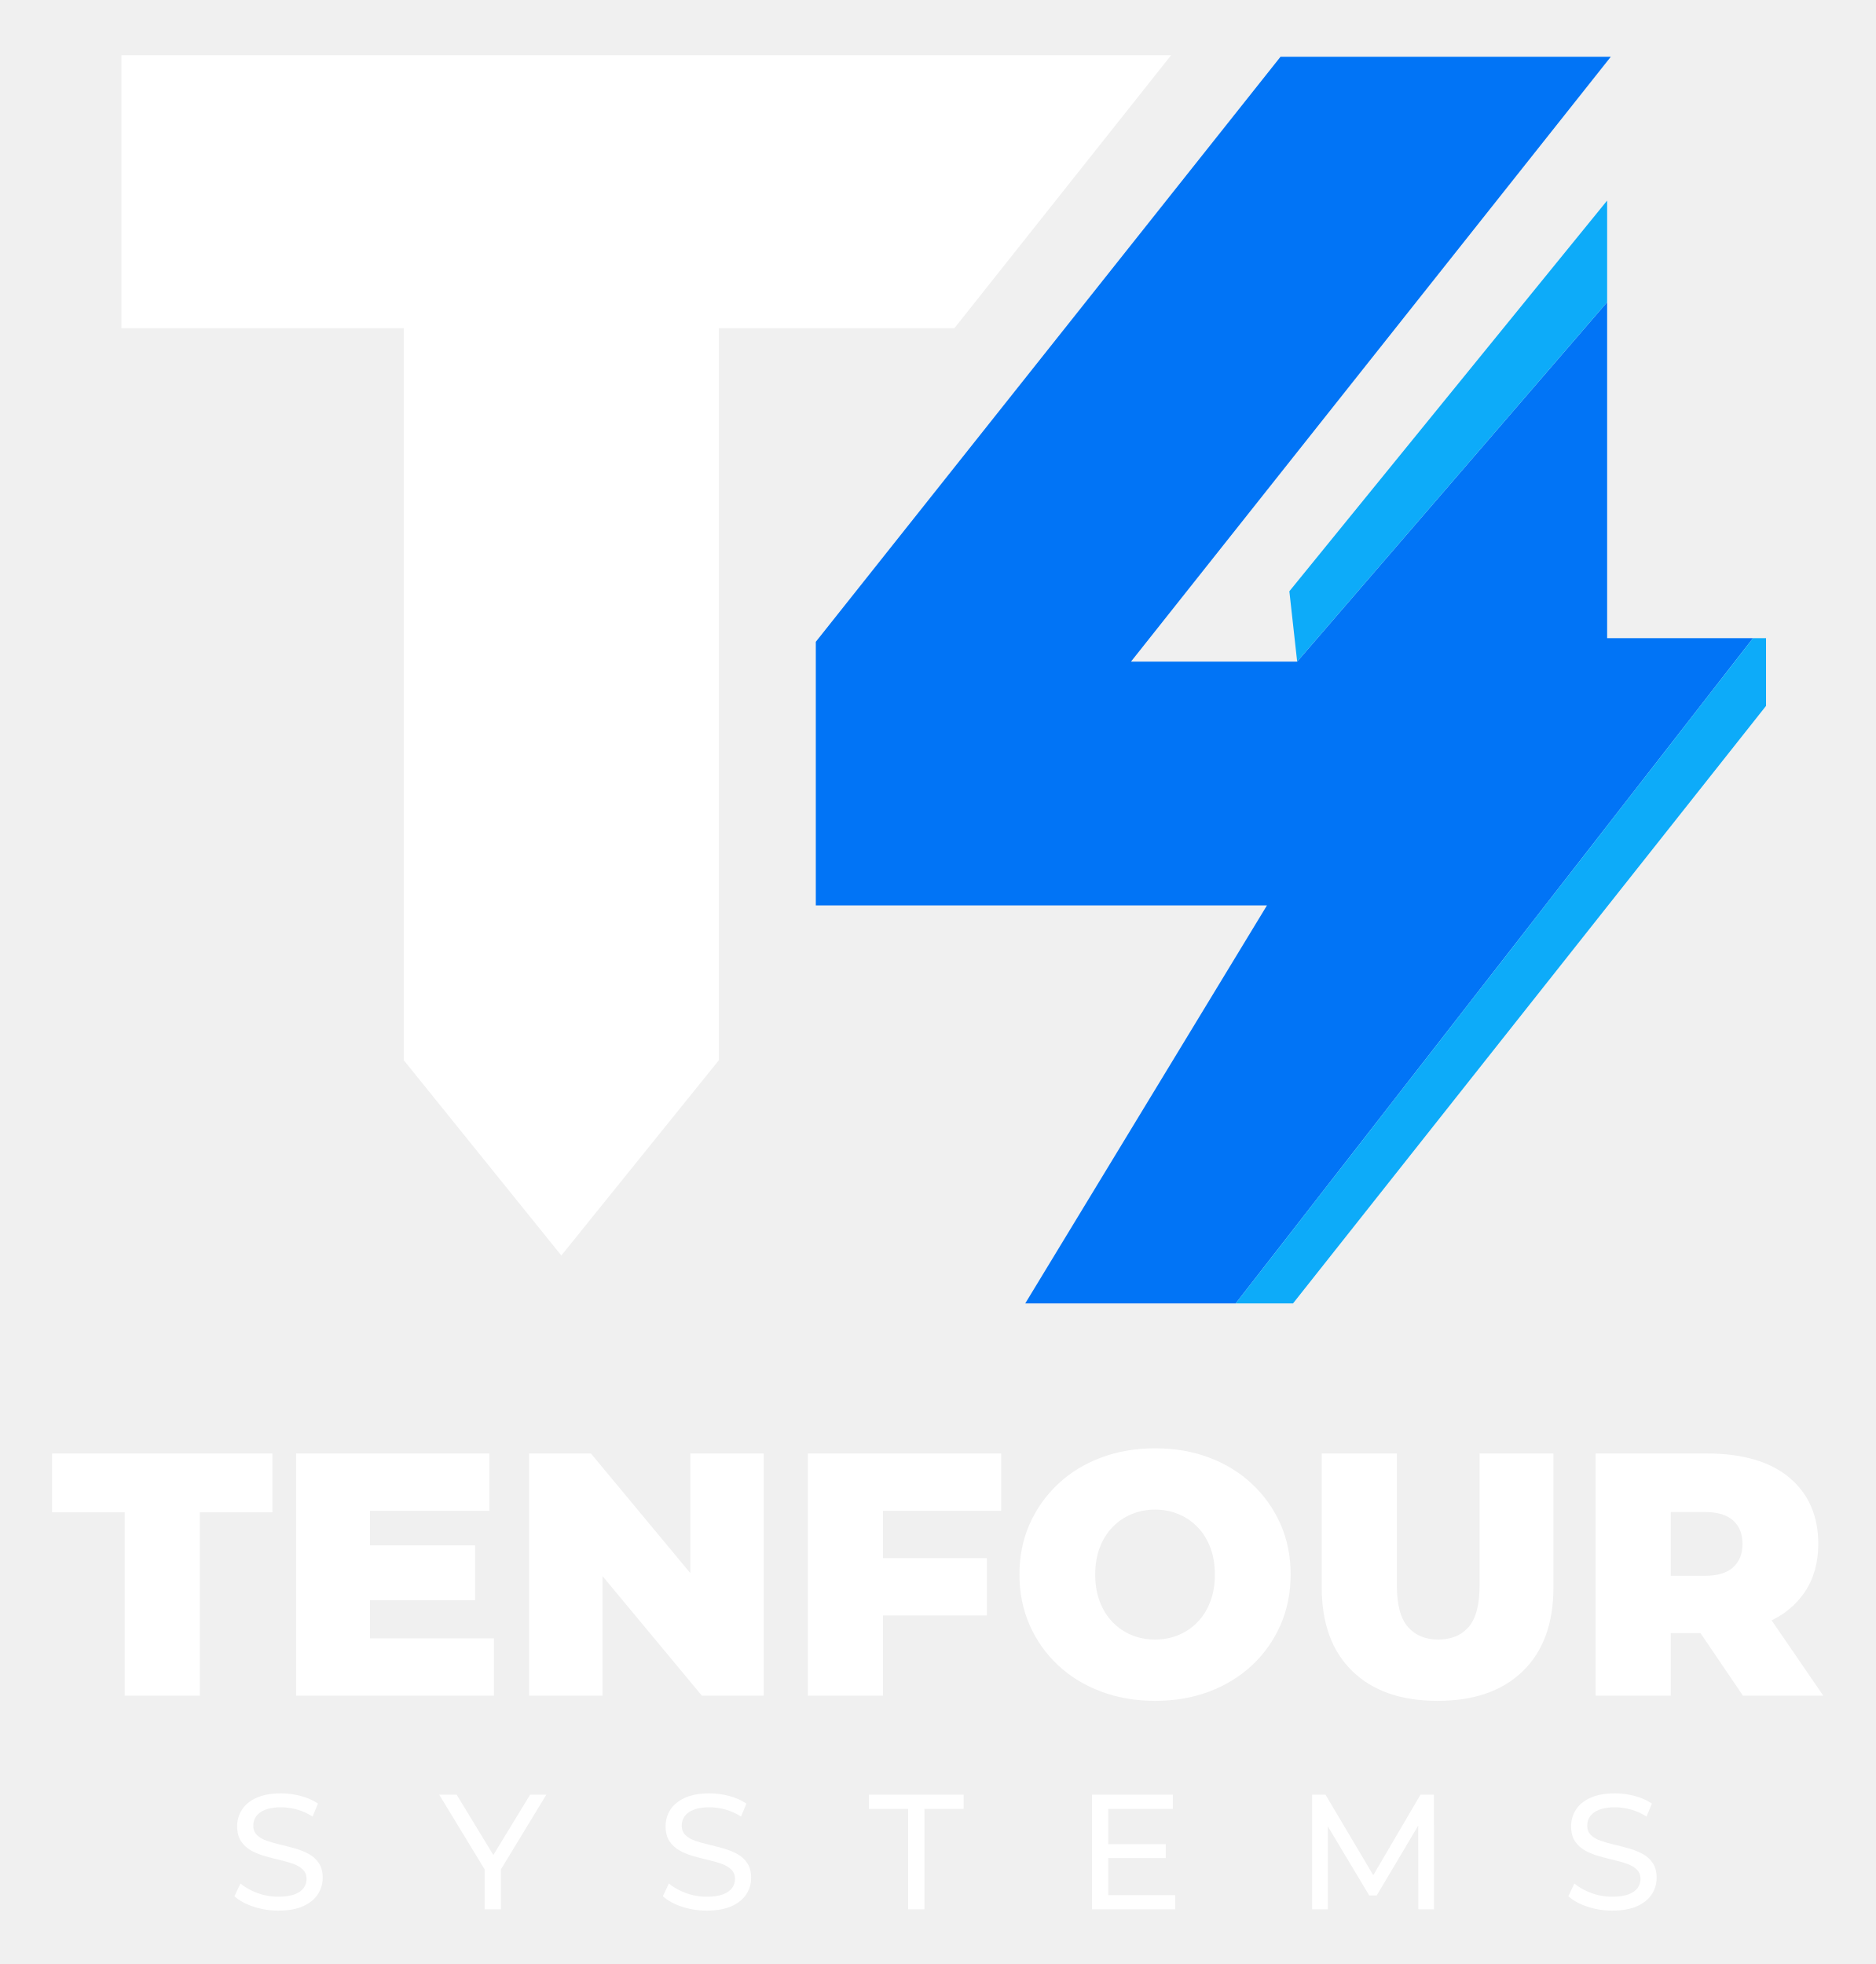
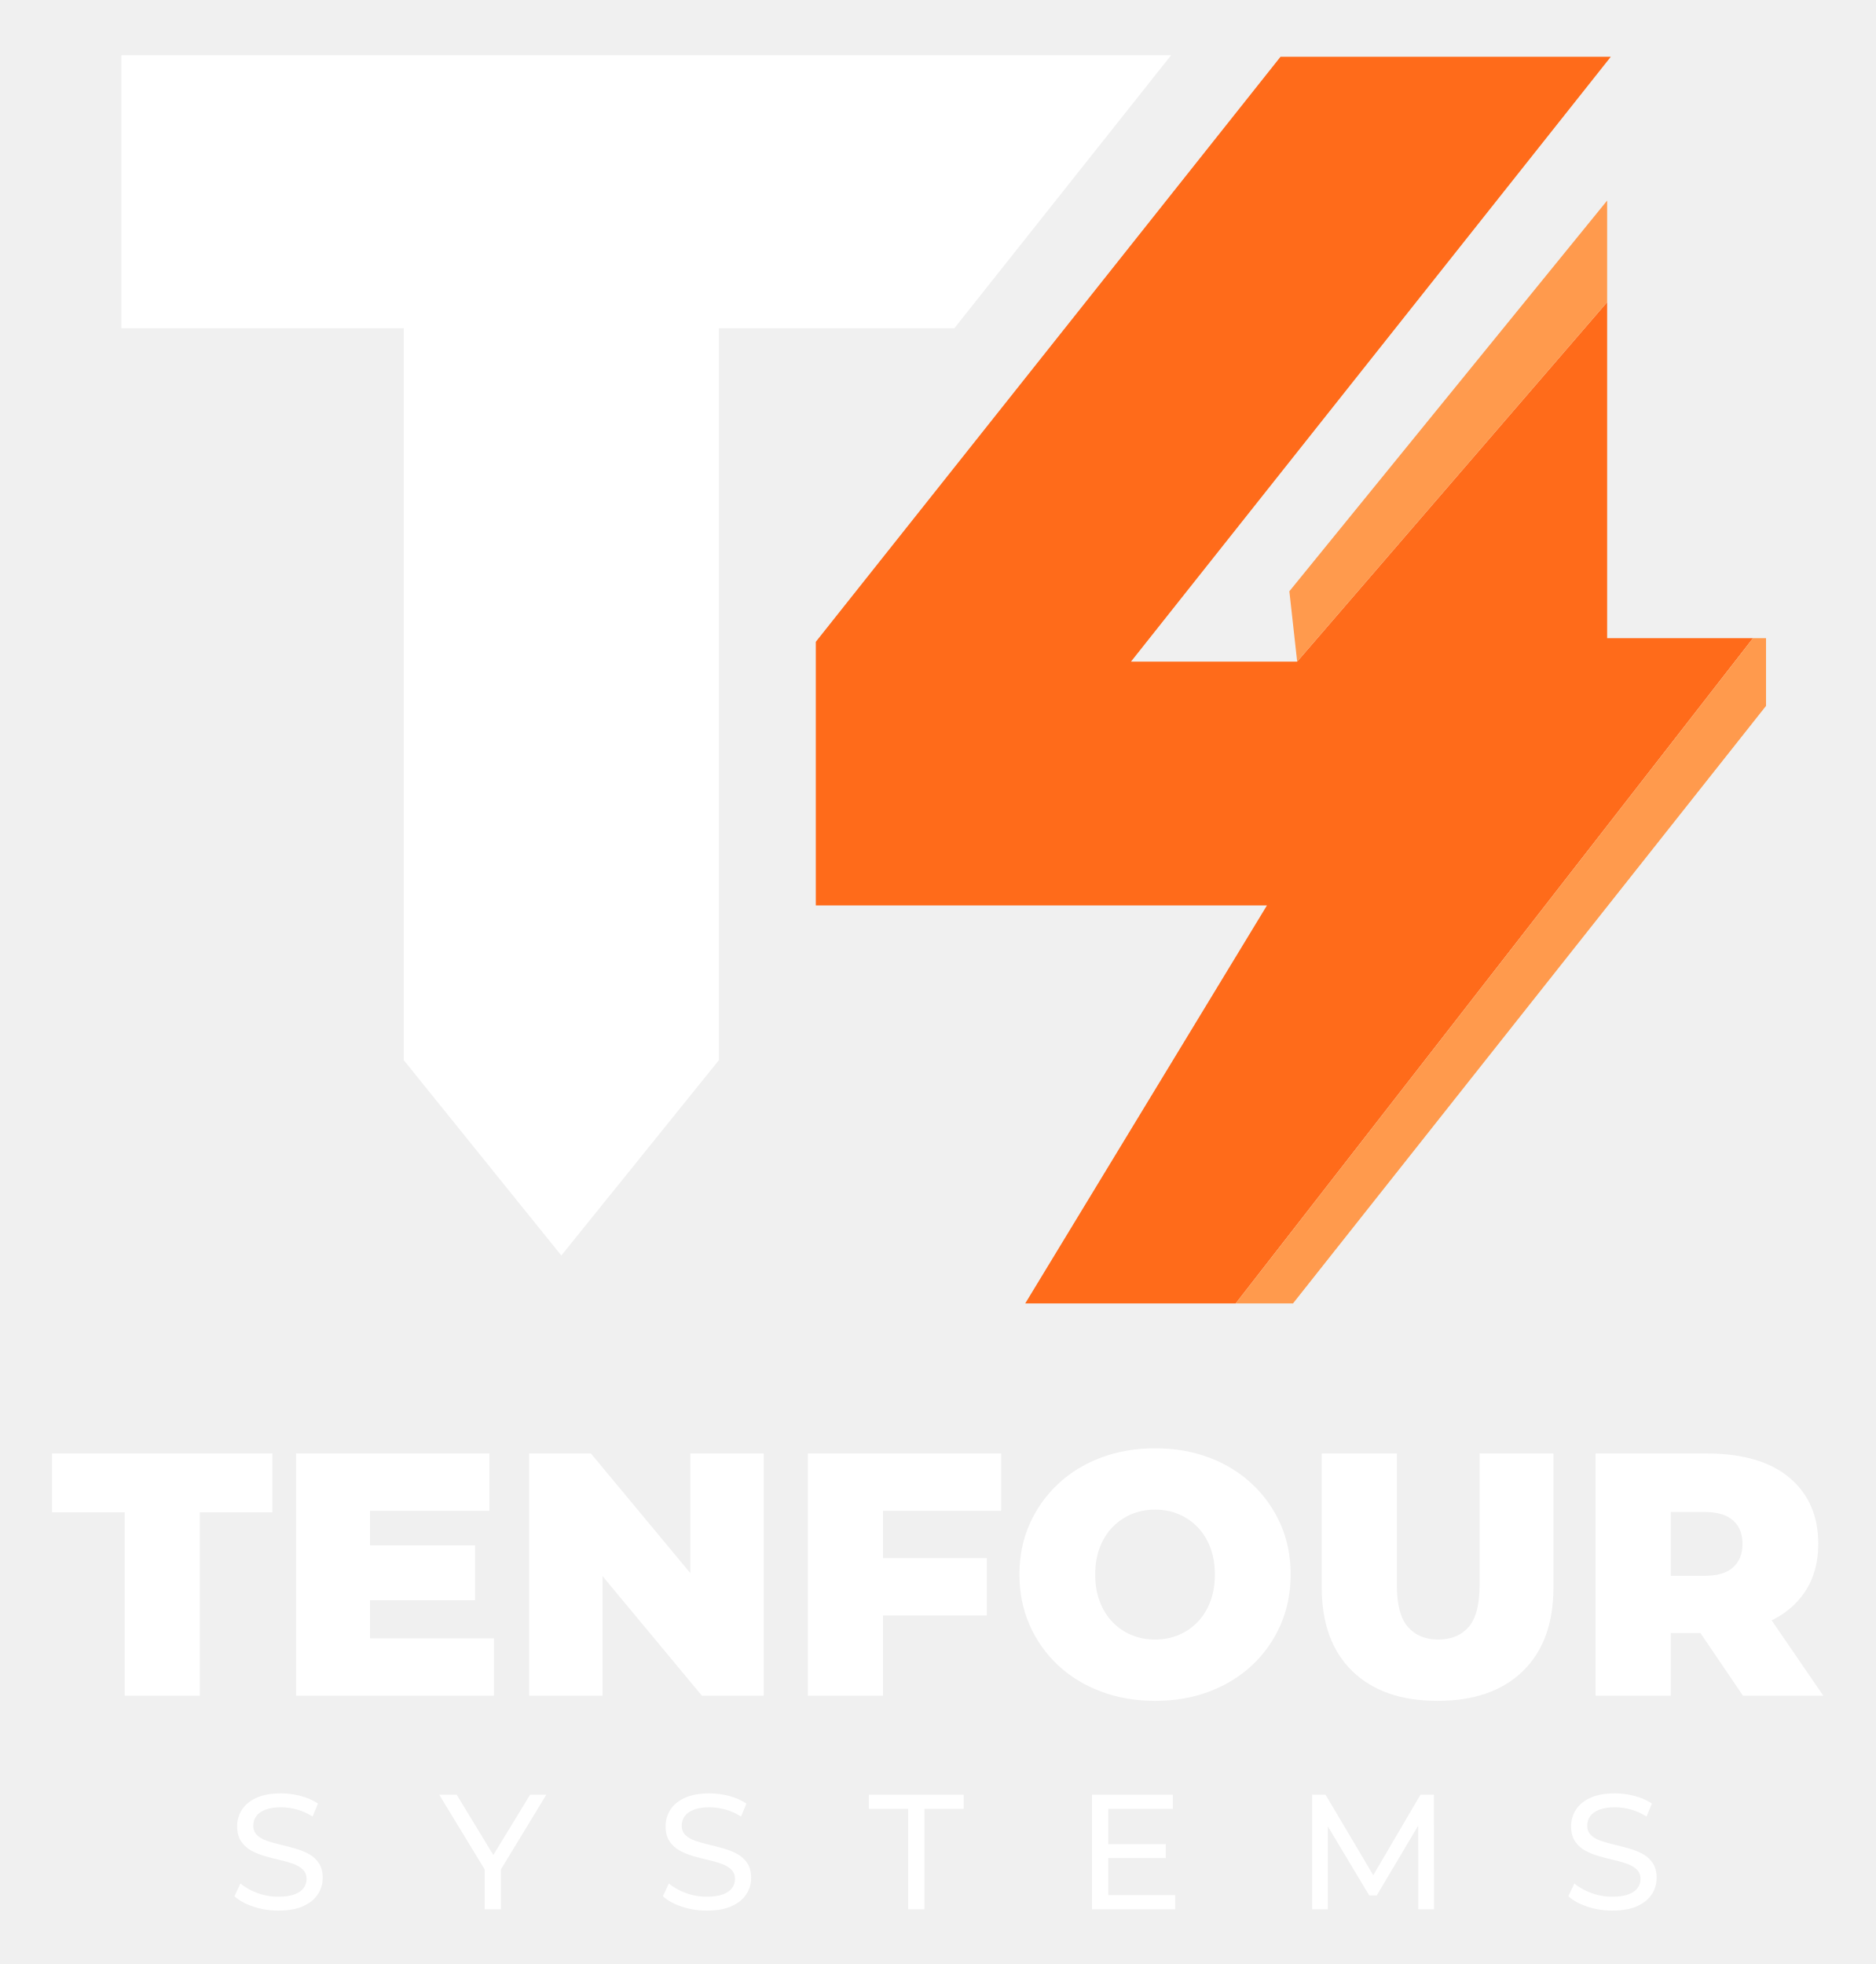
<svg xmlns="http://www.w3.org/2000/svg" viewBox="34 167 360 377">
  <polygon fill="#FFFFFF" points="57.3,177.6 258.8,177.6 217.2,230 172,230 172,370.5 141.75,408 111.5,370.5 111.5,230 57.3,230" />
-   <polygon fill="#0174F6" points="279.8,177.9 343.2,177.9 251.1,294 283,294 342.5,225 342.5,289.5 370.5,289.5 271.2,417.2 230.8,417.2 277.2,340.8 190.6,340.8 190.6,290.2" />
-   <polygon fill="#0DABF9" points="342.5,205.5 342.5,225 283,294 281.5,280.5" />
-   <polygon fill="#0DABF9" points="370.5,289.5 373,289.5 373,302.5 282.2,417.2 271.2,417.2" />
+   <polygon fill="#FF6B1A" points="279.8,177.9 343.2,177.9 251.1,294 283,294 342.5,225 342.5,289.5 370.5,289.5 271.2,417.2 230.8,417.2 277.2,340.8 190.6,340.8 190.6,290.2" />
+   <polygon fill="#FF9A4D" points="342.5,205.5 342.5,225 283,294 281.5,280.5" />
+   <polygon fill="#FF9A4D" points="370.5,289.5 373,289.5 373,302.5 282.2,417.2 271.2,417.2" />
  <g fill="#FFFFFF">
    <path transform="translate(43.73,492.5)" d="M14.203 0.0V-35.209H0.266V-46.5H42.56V-35.209H28.623V0.0ZM47.105 0.0V-46.5H84.213V-35.49H61.301V-11.01H85.087V0.0ZM60.31 -18.317V-28.858H81.468V-18.317ZM91.841 0.0V-46.5H103.698L128.325 -16.862H122.779V-46.5H136.863V0.0H125.006L100.378 -29.638H105.924V0.0ZM145.345 0.0V-46.5H182.453V-35.49H159.765V0.0ZM158.764 -15.405V-26.416H179.708V-15.405ZM212.023 0.991Q206.392 0.991 201.615 -0.803Q196.838 -2.596 193.343 -5.874Q189.848 -9.152 187.904 -13.583Q185.96 -18.014 185.96 -23.276Q185.96 -28.538 187.904 -32.931Q189.849 -37.324 193.345 -40.615Q196.841 -43.907 201.61 -45.699Q206.38 -47.491 211.993 -47.491Q217.654 -47.491 222.397 -45.7Q227.139 -43.91 230.633 -40.622Q234.127 -37.334 236.072 -32.938Q238.016 -28.542 238.016 -23.275Q238.016 -18.009 236.072 -13.576Q234.128 -9.142 230.634 -5.866Q227.139 -2.59 222.397 -0.8Q217.654 0.991 212.023 0.991ZM211.991 -10.78Q214.422 -10.78 216.507 -11.651Q218.591 -12.522 220.158 -14.144Q221.724 -15.766 222.599 -18.072Q223.473 -20.378 223.473 -23.253Q223.473 -26.128 222.6 -28.43Q221.727 -30.733 220.16 -32.355Q218.593 -33.978 216.51 -34.849Q214.427 -35.72 211.996 -35.72Q209.564 -35.72 207.476 -34.848Q205.389 -33.977 203.82 -32.354Q202.251 -30.731 201.377 -28.428Q200.503 -26.125 200.503 -23.253Q200.503 -20.382 201.376 -18.076Q202.25 -15.77 203.818 -14.144Q205.386 -12.519 207.472 -11.649Q209.559 -10.78 211.991 -10.78ZM266.223 0.991Q255.734 0.991 249.859 -4.716Q243.983 -10.424 243.983 -20.812V-46.5H258.404V-21.246Q258.404 -15.602 260.536 -13.191Q262.669 -10.78 266.346 -10.78Q270.08 -10.78 272.184 -13.191Q274.288 -15.602 274.288 -21.246V-46.5H288.463V-20.812Q288.463 -10.424 282.588 -4.716Q276.712 0.991 266.223 0.991ZM296.558 0.0V-46.5H317.796Q328.243 -46.5 333.772 -41.84Q339.3 -37.18 339.3 -29.138Q339.3 -23.809 336.746 -19.959Q334.191 -16.109 329.498 -14.065Q324.805 -12.021 318.357 -12.021H304.559L310.978 -18.011V0.0ZM324.845 0.0 313.357 -16.929H328.656L340.266 0.0ZM310.978 -16.428 304.559 -23.011H317.474Q321.161 -23.011 322.959 -24.647Q324.758 -26.284 324.758 -29.138Q324.758 -32.002 322.959 -33.634Q321.161 -35.265 317.474 -35.265H304.559L310.978 -41.858Z" />
  </g>
  <g fill="#FFFFFF">
    <path transform="translate(77.71,533.5)" d="M9.714 0.254Q7.192 0.254 4.898 -0.52Q2.604 -1.294 1.292 -2.513L2.449 -4.965Q3.698 -3.872 5.649 -3.143Q7.6 -2.414 9.709 -2.414Q11.619 -2.414 12.812 -2.862Q14.004 -3.309 14.571 -4.08Q15.137 -4.851 15.137 -5.804Q15.137 -6.951 14.409 -7.644Q13.681 -8.337 12.504 -8.754Q11.326 -9.171 9.902 -9.493Q8.478 -9.815 7.051 -10.232Q5.625 -10.649 4.447 -11.315Q3.27 -11.981 2.542 -13.089Q1.814 -14.197 1.814 -15.952Q1.814 -17.664 2.717 -19.093Q3.62 -20.523 5.491 -21.388Q7.361 -22.254 10.257 -22.254Q12.176 -22.254 14.062 -21.743Q15.947 -21.233 17.327 -20.295L16.291 -17.802Q14.865 -18.723 13.289 -19.155Q11.712 -19.586 10.235 -19.586Q8.392 -19.586 7.202 -19.109Q6.012 -18.633 5.462 -17.849Q4.911 -17.065 4.911 -16.08Q4.911 -14.929 5.639 -14.235Q6.367 -13.542 7.544 -13.138Q8.722 -12.734 10.148 -12.399Q11.575 -12.064 12.999 -11.658Q14.423 -11.252 15.601 -10.6Q16.778 -9.947 17.506 -8.843Q18.234 -7.74 18.234 -6.016Q18.234 -4.332 17.315 -2.902Q16.397 -1.472 14.505 -0.609Q12.614 0.254 9.714 0.254ZM49.32 0.0V-8.417L50.035 -6.485L40.602 -22.0H43.952L51.91 -8.907H50.066L58.05 -22.0H61.162L51.729 -6.485L52.444 -8.417V0.0ZM91.955 0.254Q89.434 0.254 87.14 -0.52Q84.846 -1.294 83.533 -2.513L84.69 -4.965Q85.94 -3.872 87.891 -3.143Q89.842 -2.414 91.95 -2.414Q93.861 -2.414 95.053 -2.862Q96.246 -3.309 96.812 -4.08Q97.378 -4.851 97.378 -5.804Q97.378 -6.951 96.65 -7.644Q95.923 -8.337 94.745 -8.754Q93.567 -9.171 92.143 -9.493Q90.719 -9.815 89.293 -10.232Q87.866 -10.649 86.689 -11.315Q85.511 -11.981 84.784 -13.089Q84.056 -14.197 84.056 -15.952Q84.056 -17.664 84.959 -19.093Q85.861 -20.523 87.732 -21.388Q89.603 -22.254 92.498 -22.254Q94.418 -22.254 96.303 -21.743Q98.188 -21.233 99.568 -20.295L98.533 -17.802Q97.106 -18.723 95.53 -19.155Q93.954 -19.586 92.477 -19.586Q90.634 -19.586 89.444 -19.109Q88.253 -18.633 87.703 -17.849Q87.153 -17.065 87.153 -16.08Q87.153 -14.929 87.881 -14.235Q88.608 -13.542 89.786 -13.138Q90.963 -12.734 92.39 -12.399Q93.816 -12.064 95.24 -11.658Q96.664 -11.252 97.842 -10.6Q99.019 -9.947 99.747 -8.843Q100.475 -7.74 100.475 -6.016Q100.475 -4.332 99.557 -2.902Q98.638 -1.472 96.747 -0.609Q94.855 0.254 91.955 0.254ZM130.614 0.0V-19.28H123.079V-22.0H141.272V-19.28H133.737V0.0ZM165.901 0.0V-22.0H181.429V-19.28H169.025V-2.72H181.874V0.0ZM168.761 -9.839V-12.507H180.068V-9.839ZM208.153 0.0V-22.0H210.731L220.587 -5.381H219.216L228.96 -22.0H231.538L231.564 0.0H228.547L228.52 -17.24H229.223L220.565 -2.66H219.126L210.384 -17.24H211.171V0.0ZM265.772 0.254Q263.251 0.254 260.957 -0.52Q258.663 -1.294 257.35 -2.513L258.507 -4.965Q259.757 -3.872 261.708 -3.143Q263.659 -2.414 265.767 -2.414Q267.678 -2.414 268.87 -2.862Q270.063 -3.309 270.629 -4.08Q271.195 -4.851 271.195 -5.804Q271.195 -6.951 270.467 -7.644Q269.74 -8.337 268.562 -8.754Q267.385 -9.171 265.96 -9.493Q264.536 -9.815 263.11 -10.232Q261.683 -10.649 260.506 -11.315Q259.328 -11.981 258.601 -13.089Q257.873 -14.197 257.873 -15.952Q257.873 -17.664 258.776 -19.093Q259.678 -20.523 261.549 -21.388Q263.42 -22.254 266.315 -22.254Q268.235 -22.254 270.12 -21.743Q272.005 -21.233 273.385 -20.295L272.35 -17.802Q270.924 -18.723 269.347 -19.155Q267.771 -19.586 266.294 -19.586Q264.451 -19.586 263.261 -19.109Q262.071 -18.633 261.52 -17.849Q260.97 -17.065 260.97 -16.08Q260.97 -14.929 261.698 -14.235Q262.425 -13.542 263.603 -13.138Q264.78 -12.734 266.207 -12.399Q267.633 -12.064 269.057 -11.658Q270.481 -11.252 271.659 -10.6Q272.837 -9.947 273.564 -8.843Q274.292 -7.74 274.292 -6.016Q274.292 -4.332 273.374 -2.902Q272.455 -1.472 270.564 -0.609Q268.673 0.254 265.772 0.254Z" />
  </g>
</svg>
